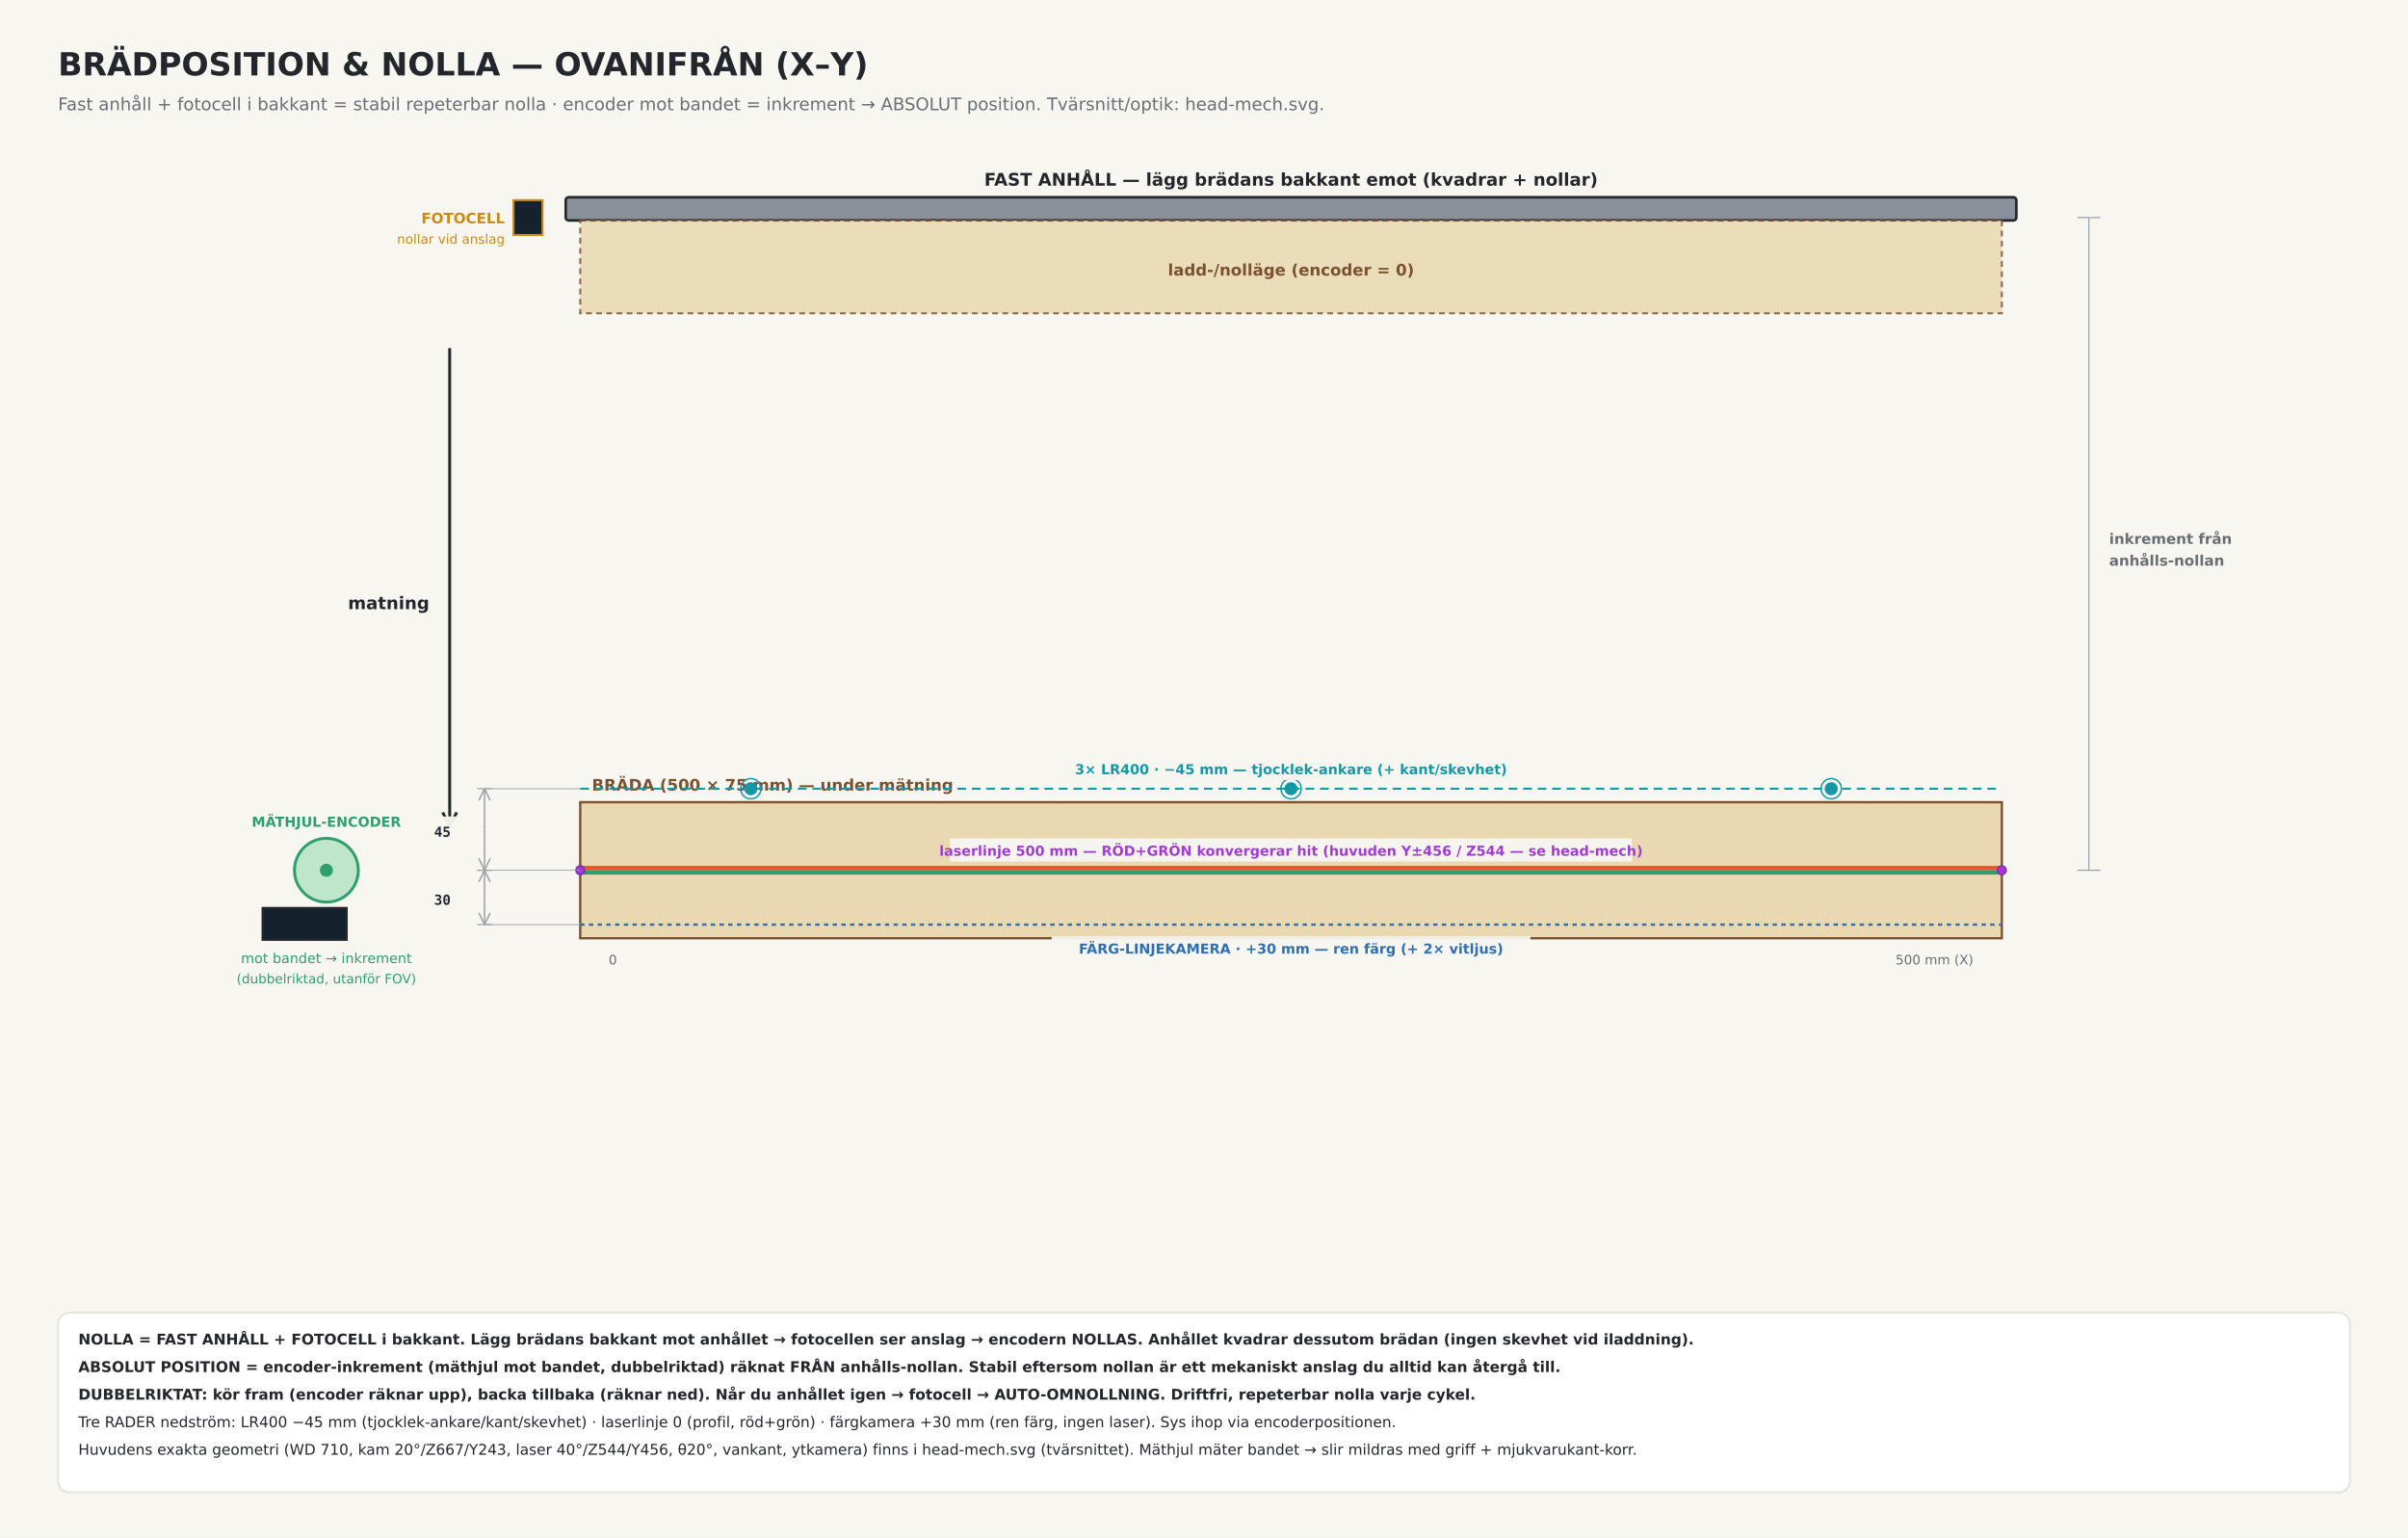
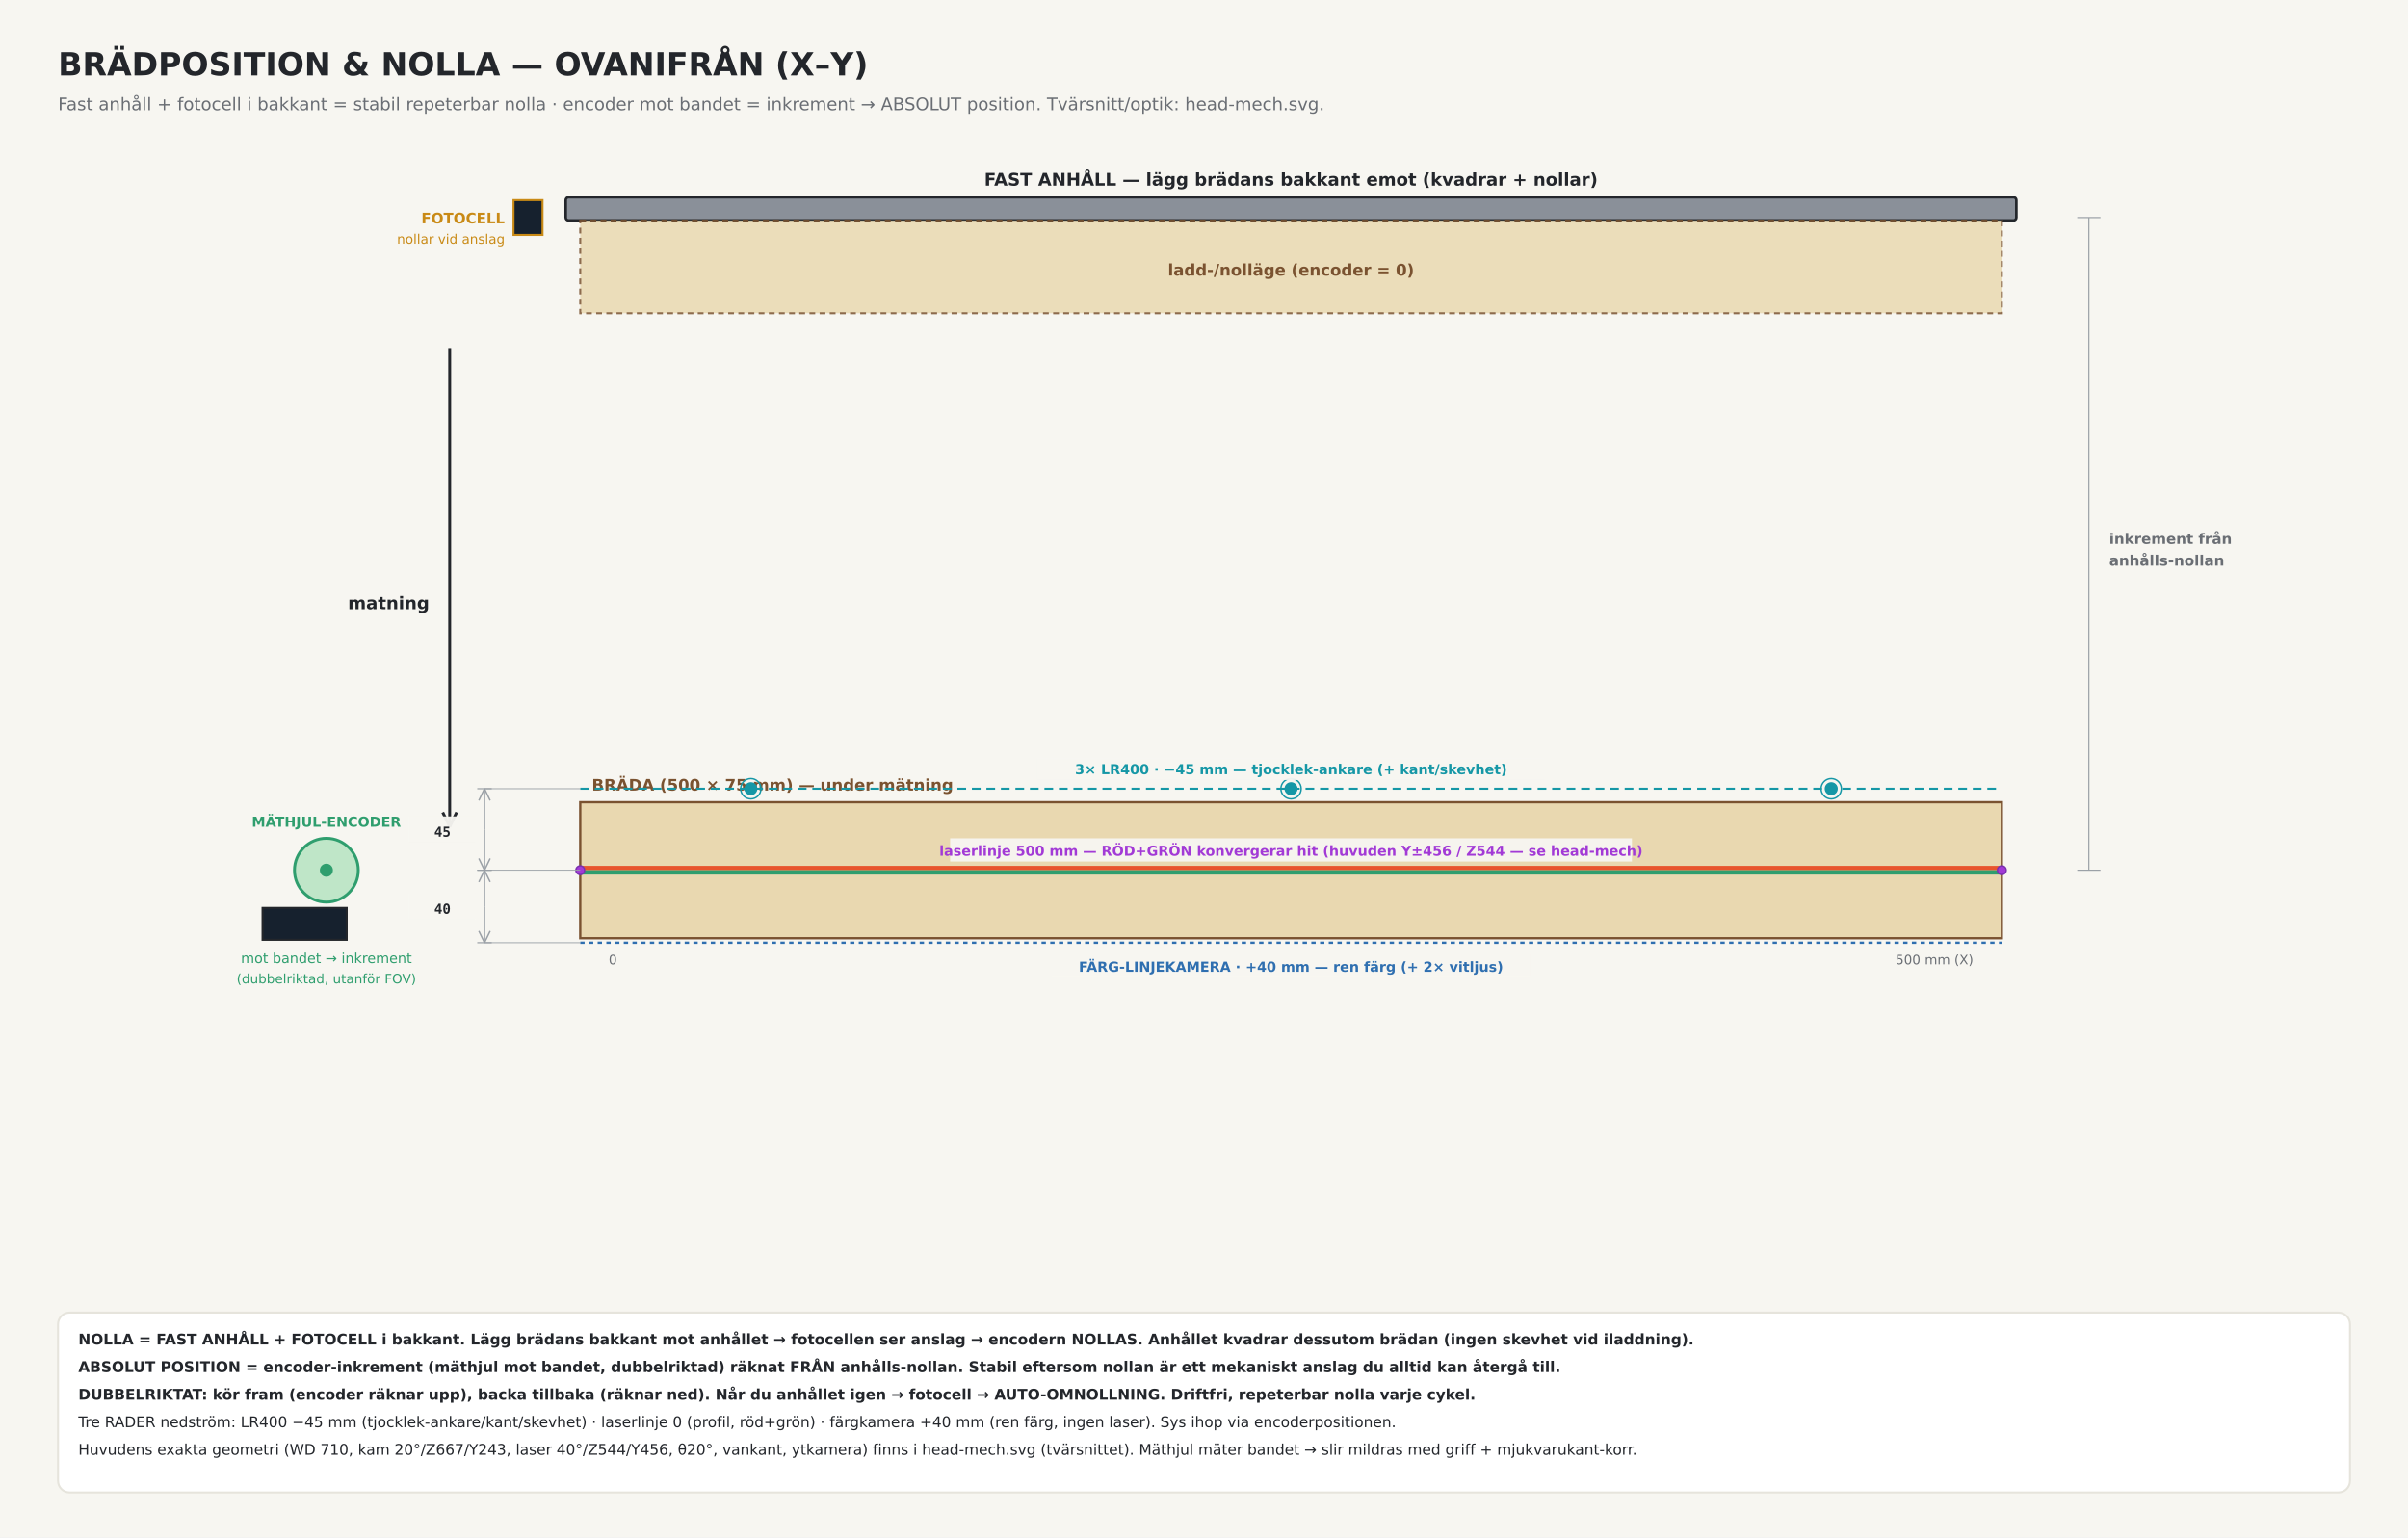
<svg xmlns="http://www.w3.org/2000/svg" width="1660" height="1060" viewBox="0 0 1660 1060">
  <rect width="1660" height="1060" fill="#f7f6f1" />
  <text x="40.0" y="52.0" font-family="'IBM Plex Sans','DejaVu Sans',sans-serif" font-size="22" font-weight="700" fill="#23262b" text-anchor="start">BRÄDPOSITION &amp; NOLLA — OVANIFRÅN (X–Y)</text>
  <text x="40.0" y="76.0" font-family="'IBM Plex Sans','DejaVu Sans',sans-serif" font-size="12" font-weight="400" fill="#6a6e74" text-anchor="start">Fast anhåll + fotocell i bakkant = stabil repeterbar nolla · encoder mot bandet = inkrement → ABSOLUT position. Tvärsnitt/optik: head-mech.svg.</text>
  <rect x="390.0" y="136.0" width="1000.0" height="16.0" rx="2" fill="#8a9099" stroke="#23262b" stroke-width="1.8" opacity="1" />
  <text x="890.0" y="128.0" font-family="'IBM Plex Sans','DejaVu Sans',sans-serif" font-size="12" font-weight="700" fill="#23262b" text-anchor="middle">FAST ANHÅLL — lägg brädans bakkant emot (kvadrar + nollar)</text>
  <rect x="400.0" y="152.0" width="980.0" height="64.0" rx="0" fill="#e9d8b0" stroke="#7a5230" stroke-width="1.4" stroke-dasharray="4 3" opacity="0.85" />
  <text x="890.0" y="190.0" font-family="'IBM Plex Sans','DejaVu Sans',sans-serif" font-size="11" font-weight="700" fill="#7a5230" text-anchor="middle">ladd-/nolläge (encoder = 0)</text>
  <rect x="354.0" y="138.0" width="20.0" height="24.0" rx="0" fill="#16212e" stroke="#c98a16" stroke-width="1.4" opacity="1" />
  <text x="348.0" y="154.0" font-family="'IBM Plex Sans','DejaVu Sans',sans-serif" font-size="10" font-weight="700" fill="#c98a16" text-anchor="end">FOTOCELL</text>
  <text x="348.0" y="168.0" font-family="'IBM Plex Sans','DejaVu Sans',sans-serif" font-size="9" font-weight="400" fill="#c98a16" text-anchor="end">nollar vid anslag</text>
  <line x1="310.0" y1="240.0" x2="310.0" y2="570.0" stroke="#23262b" stroke-width="2" opacity="1" />
  <line x1="310.0" y1="570.0" x2="305.2" y2="560.1" stroke="#23262b" stroke-width="2" opacity="1" />
  <line x1="310.0" y1="570.0" x2="314.8" y2="560.1" stroke="#23262b" stroke-width="2" opacity="1" />
  <text x="296.0" y="420.0" font-family="'IBM Plex Sans','DejaVu Sans',sans-serif" font-size="12" font-weight="700" fill="#23262b" text-anchor="end">matning</text>
  <line x1="1440.0" y1="150.0" x2="1440.0" y2="600.0" stroke="#9aa0a6" stroke-width="0.8" opacity="1" />
  <line x1="1432.0" y1="150.0" x2="1448.0" y2="150.0" stroke="#9aa0a6" stroke-width="0.8" opacity="1" />
  <line x1="1432.0" y1="600.0" x2="1448.0" y2="600.0" stroke="#9aa0a6" stroke-width="0.8" opacity="1" />
  <text x="1454.0" y="375.0" font-family="'IBM Plex Sans','DejaVu Sans',sans-serif" font-size="10" font-weight="700" fill="#6a6e74" text-anchor="start">inkrement från</text>
  <text x="1454.0" y="390.0" font-family="'IBM Plex Sans','DejaVu Sans',sans-serif" font-size="10" font-weight="700" fill="#6a6e74" text-anchor="start">anhålls-nollan</text>
  <rect x="400.0" y="553.1" width="980.0" height="93.8" rx="0" fill="#e9d8b0" stroke="#7a5230" stroke-width="1.6" opacity="1" />
  <text x="408.0" y="545.1" font-family="'IBM Plex Sans','DejaVu Sans',sans-serif" font-size="11" font-weight="700" fill="#7a5230" text-anchor="start">BRÄDA (500 × 75 mm) — under mätning</text>
  <line x1="400.0" y1="598.5" x2="1380.0" y2="598.5" stroke="#e8542c" stroke-width="3" opacity="1" />
  <line x1="400.0" y1="601.5" x2="1380.0" y2="601.5" stroke="#2f9e6e" stroke-width="3" opacity="1" />
  <circle cx="400.0" cy="600.0" r="3.0" fill="#a23ad6" stroke="#7a2fb0" stroke-width="1" />
  <circle cx="1380.0" cy="600.0" r="3.0" fill="#a23ad6" stroke="#7a2fb0" stroke-width="1" />
  <rect x="655.0" y="578.0" width="470.0" height="16.0" rx="0" fill="#f7f6f1" stroke="none" stroke-width="0" opacity="0.95" />
  <text x="890.0" y="590.0" font-family="'IBM Plex Sans','DejaVu Sans',sans-serif" font-size="9.5" font-weight="700" fill="#a23ad6" text-anchor="middle">laserlinje 500 mm — RÖD+GRÖN konvergerar hit (huvuden Y±456 / Z544 — se head-mech)</text>
  <line x1="400.0" y1="543.8" x2="1380.0" y2="543.8" stroke="#1597a6" stroke-width="1.4" stroke-dasharray="6 4" opacity="1" />
  <circle cx="517.6" cy="543.8" r="4.0" fill="#1597a6" stroke="#1597a6" stroke-width="1" />
  <circle cx="517.6" cy="543.8" r="7.0" fill="none" stroke="#1597a6" stroke-width="1" />
  <circle cx="890.0" cy="543.8" r="4.0" fill="#1597a6" stroke="#1597a6" stroke-width="1" />
  <circle cx="890.0" cy="543.8" r="7.0" fill="none" stroke="#1597a6" stroke-width="1" />
  <circle cx="1262.4" cy="543.8" r="4.0" fill="#1597a6" stroke="#1597a6" stroke-width="1" />
  <circle cx="1262.4" cy="543.8" r="7.0" fill="none" stroke="#1597a6" stroke-width="1" />
  <rect x="715.0" y="522.8" width="350.0" height="15.0" rx="0" fill="#f7f6f1" stroke="none" stroke-width="0" opacity="0.95" />
  <text x="890.0" y="533.8" font-family="'IBM Plex Sans','DejaVu Sans',sans-serif" font-size="9.5" font-weight="700" fill="#1597a6" text-anchor="middle">3× LR400 · −45 mm — tjocklek-ankare (+ kant/skevhet)</text>
-   <line x1="400.0" y1="637.5" x2="1380.0" y2="637.5" stroke="#2f6fb0" stroke-width="1.6" stroke-dasharray="3 3" opacity="1" />
-   <rect x="725.0" y="645.5" width="330.0" height="15.0" rx="0" fill="#f7f6f1" stroke="none" stroke-width="0" opacity="0.95" />
-   <text x="890.0" y="657.5" font-family="'IBM Plex Sans','DejaVu Sans',sans-serif" font-size="9.5" font-weight="700" fill="#2f6fb0" text-anchor="middle">FÄRG-LINJEKAMERA · +30 mm — ren färg (+ 2× vitljus)</text>
+   <line x1="400.0" y1="650.0" x2="1380.0" y2="650.0" stroke="#2f6fb0" stroke-width="1.6" stroke-dasharray="3 3" opacity="1" />
+   <rect x="725.0" y="658.0" width="330.0" height="15.0" rx="0" fill="#f7f6f1" stroke="none" stroke-width="0" opacity="0.95" />
+   <text x="890.0" y="670.0" font-family="'IBM Plex Sans','DejaVu Sans',sans-serif" font-size="9.5" font-weight="700" fill="#2f6fb0" text-anchor="middle">FÄRG-LINJEKAMERA · +40 mm — ren färg (+ 2× vitljus)</text>
  <circle cx="225.0" cy="600.0" r="22.0" fill="#bfe6c8" stroke="#2f9e6e" stroke-width="2" />
  <circle cx="225.0" cy="600.0" r="4.0" fill="#2f9e6e" stroke="#2f9e6e" stroke-width="1" />
  <rect x="181.0" y="626.0" width="58.0" height="22.0" rx="0" fill="#16212e" stroke="#23262b" stroke-width="1.4" opacity="1" />
  <text x="225.0" y="570.0" font-family="'IBM Plex Sans','DejaVu Sans',sans-serif" font-size="9.5" font-weight="700" fill="#2f9e6e" text-anchor="middle">MÄTHJUL-ENCODER</text>
  <text x="225.0" y="664.0" font-family="'IBM Plex Sans','DejaVu Sans',sans-serif" font-size="9.5" font-weight="400" fill="#2f9e6e" text-anchor="middle">mot bandet → inkrement</text>
  <text x="225.0" y="678.0" font-family="'IBM Plex Sans','DejaVu Sans',sans-serif" font-size="9" font-weight="400" fill="#2f9e6e" text-anchor="middle">(dubbelriktad, utanför FOV)</text>
  <line x1="334.0" y1="543.8" x2="400.0" y2="543.8" stroke="#9aa0a6" stroke-width="0.6" opacity="1" />
  <line x1="334.0" y1="600.0" x2="400.0" y2="600.0" stroke="#9aa0a6" stroke-width="0.6" opacity="1" />
-   <line x1="334.0" y1="637.5" x2="400.0" y2="637.5" stroke="#9aa0a6" stroke-width="0.6" opacity="1" />
+   <line x1="334.0" y1="650.0" x2="400.0" y2="650.0" stroke="#9aa0a6" stroke-width="0.6" opacity="1" />
  <line x1="334.0" y1="571.9" x2="334.0" y2="543.8" stroke="#9aa0a6" stroke-width="1" opacity="1" />
  <line x1="334.0" y1="543.8" x2="337.9" y2="551.9" stroke="#9aa0a6" stroke-width="1" opacity="1" />
  <line x1="334.0" y1="543.8" x2="330.1" y2="551.9" stroke="#9aa0a6" stroke-width="1" opacity="1" />
  <line x1="334.0" y1="571.9" x2="334.0" y2="600.0" stroke="#9aa0a6" stroke-width="1" opacity="1" />
  <line x1="334.0" y1="600.0" x2="330.1" y2="591.9" stroke="#9aa0a6" stroke-width="1" opacity="1" />
  <line x1="334.0" y1="600.0" x2="337.9" y2="591.9" stroke="#9aa0a6" stroke-width="1" opacity="1" />
  <line x1="329.0" y1="543.8" x2="339.0" y2="543.8" stroke="#9aa0a6" stroke-width="0.8" opacity="1" />
  <line x1="329.0" y1="600.0" x2="339.0" y2="600.0" stroke="#9aa0a6" stroke-width="0.8" opacity="1" />
  <rect x="282.0" y="562.9" width="46.0" height="18.0" rx="0" fill="#f7f6f1" stroke="none" stroke-width="0" opacity="0.95" />
  <text x="305.0" y="576.9" font-family="'IBM Plex Mono','DejaVu Sans Mono',monospace" font-size="9.5" font-weight="700" fill="#23262b" text-anchor="middle">45</text>
-   <line x1="334.0" y1="618.8" x2="334.0" y2="600.0" stroke="#9aa0a6" stroke-width="1" opacity="1" />
+   <line x1="334.0" y1="625.0" x2="334.0" y2="600.0" stroke="#9aa0a6" stroke-width="1" opacity="1" />
  <line x1="334.0" y1="600.0" x2="337.9" y2="608.1" stroke="#9aa0a6" stroke-width="1" opacity="1" />
  <line x1="334.0" y1="600.0" x2="330.1" y2="608.1" stroke="#9aa0a6" stroke-width="1" opacity="1" />
-   <line x1="334.0" y1="618.8" x2="334.0" y2="637.5" stroke="#9aa0a6" stroke-width="1" opacity="1" />
-   <line x1="334.0" y1="637.5" x2="330.1" y2="629.4" stroke="#9aa0a6" stroke-width="1" opacity="1" />
-   <line x1="334.0" y1="637.5" x2="337.9" y2="629.4" stroke="#9aa0a6" stroke-width="1" opacity="1" />
+   <line x1="334.0" y1="625.0" x2="334.0" y2="650.0" stroke="#9aa0a6" stroke-width="1" opacity="1" />
+   <line x1="334.0" y1="650.0" x2="330.1" y2="641.9" stroke="#9aa0a6" stroke-width="1" opacity="1" />
+   <line x1="334.0" y1="650.0" x2="337.9" y2="641.9" stroke="#9aa0a6" stroke-width="1" opacity="1" />
  <line x1="329.0" y1="600.0" x2="339.0" y2="600.0" stroke="#9aa0a6" stroke-width="0.8" opacity="1" />
-   <line x1="329.0" y1="637.5" x2="339.0" y2="637.5" stroke="#9aa0a6" stroke-width="0.8" opacity="1" />
-   <rect x="282.0" y="609.8" width="46.0" height="18.0" rx="0" fill="#f7f6f1" stroke="none" stroke-width="0" opacity="0.95" />
-   <text x="305.0" y="623.8" font-family="'IBM Plex Mono','DejaVu Sans Mono',monospace" font-size="9.5" font-weight="700" fill="#23262b" text-anchor="middle">30</text>
+   <line x1="329.0" y1="650.0" x2="339.0" y2="650.0" stroke="#9aa0a6" stroke-width="0.8" opacity="1" />
+   <rect x="282.0" y="616.0" width="46.0" height="18.0" rx="0" fill="#f7f6f1" stroke="none" stroke-width="0" opacity="0.95" />
+   <text x="305.0" y="630.0" font-family="'IBM Plex Mono','DejaVu Sans Mono',monospace" font-size="9.5" font-weight="700" fill="#23262b" text-anchor="middle">40</text>
  <text x="419.6" y="664.9" font-family="'IBM Plex Sans','DejaVu Sans',sans-serif" font-size="9" font-weight="400" fill="#6a6e74" text-anchor="start">0</text>
  <text x="1360.4" y="664.9" font-family="'IBM Plex Sans','DejaVu Sans',sans-serif" font-size="9" font-weight="400" fill="#6a6e74" text-anchor="end">500 mm (X)</text>
  <rect x="40.0" y="905.0" width="1580.0" height="124.0" rx="8" fill="#fff" stroke="#e6e4dc" stroke-width="1.4" opacity="1" />
  <text x="54.0" y="927.0" font-family="'IBM Plex Sans','DejaVu Sans',sans-serif" font-size="10.2" font-weight="700" fill="#23262b" text-anchor="start">NOLLA = FAST ANHÅLL + FOTOCELL i bakkant. Lägg brädans bakkant mot anhållet → fotocellen ser anslag → encodern NOLLAS. Anhållet kvadrar dessutom brädan (ingen skevhet vid iladdning).</text>
  <text x="54.0" y="946.0" font-family="'IBM Plex Sans','DejaVu Sans',sans-serif" font-size="10.2" font-weight="700" fill="#23262b" text-anchor="start">ABSOLUT POSITION = encoder-inkrement (mäthjul mot bandet, dubbelriktad) räknat FRÅN anhålls-nollan. Stabil eftersom nollan är ett mekaniskt anslag du alltid kan återgå till.</text>
  <text x="54.0" y="965.0" font-family="'IBM Plex Sans','DejaVu Sans',sans-serif" font-size="10.2" font-weight="700" fill="#23262b" text-anchor="start">DUBBELRIKTAT: kör fram (encoder räknar upp), backa tillbaka (räknar ned). Når du anhållet igen → fotocell → AUTO-OMNOLLNING. Driftfri, repeterbar nolla varje cykel.</text>
-   <text x="54.0" y="984.0" font-family="'IBM Plex Sans','DejaVu Sans',sans-serif" font-size="10.2" font-weight="400" fill="#23262b" text-anchor="start">Tre RADER nedström: LR400 −45 mm (tjocklek-ankare/kant/skevhet) · laserlinje 0 (profil, röd+grön) · färgkamera +30 mm (ren färg, ingen laser). Sys ihop via encoderpositionen.</text>
+   <text x="54.0" y="984.0" font-family="'IBM Plex Sans','DejaVu Sans',sans-serif" font-size="10.2" font-weight="400" fill="#23262b" text-anchor="start">Tre RADER nedström: LR400 −45 mm (tjocklek-ankare/kant/skevhet) · laserlinje 0 (profil, röd+grön) · färgkamera +40 mm (ren färg, ingen laser). Sys ihop via encoderpositionen.</text>
  <text x="54.0" y="1003.0" font-family="'IBM Plex Sans','DejaVu Sans',sans-serif" font-size="10.2" font-weight="400" fill="#23262b" text-anchor="start">Huvudens exakta geometri (WD 710, kam 20°/Z667/Y243, laser 40°/Z544/Y456, θ20°, vankant, ytkamera) finns i head-mech.svg (tvärsnittet). Mäthjul mäter bandet → slir mildras med griff + mjukvarukant-korr.</text>
</svg>
